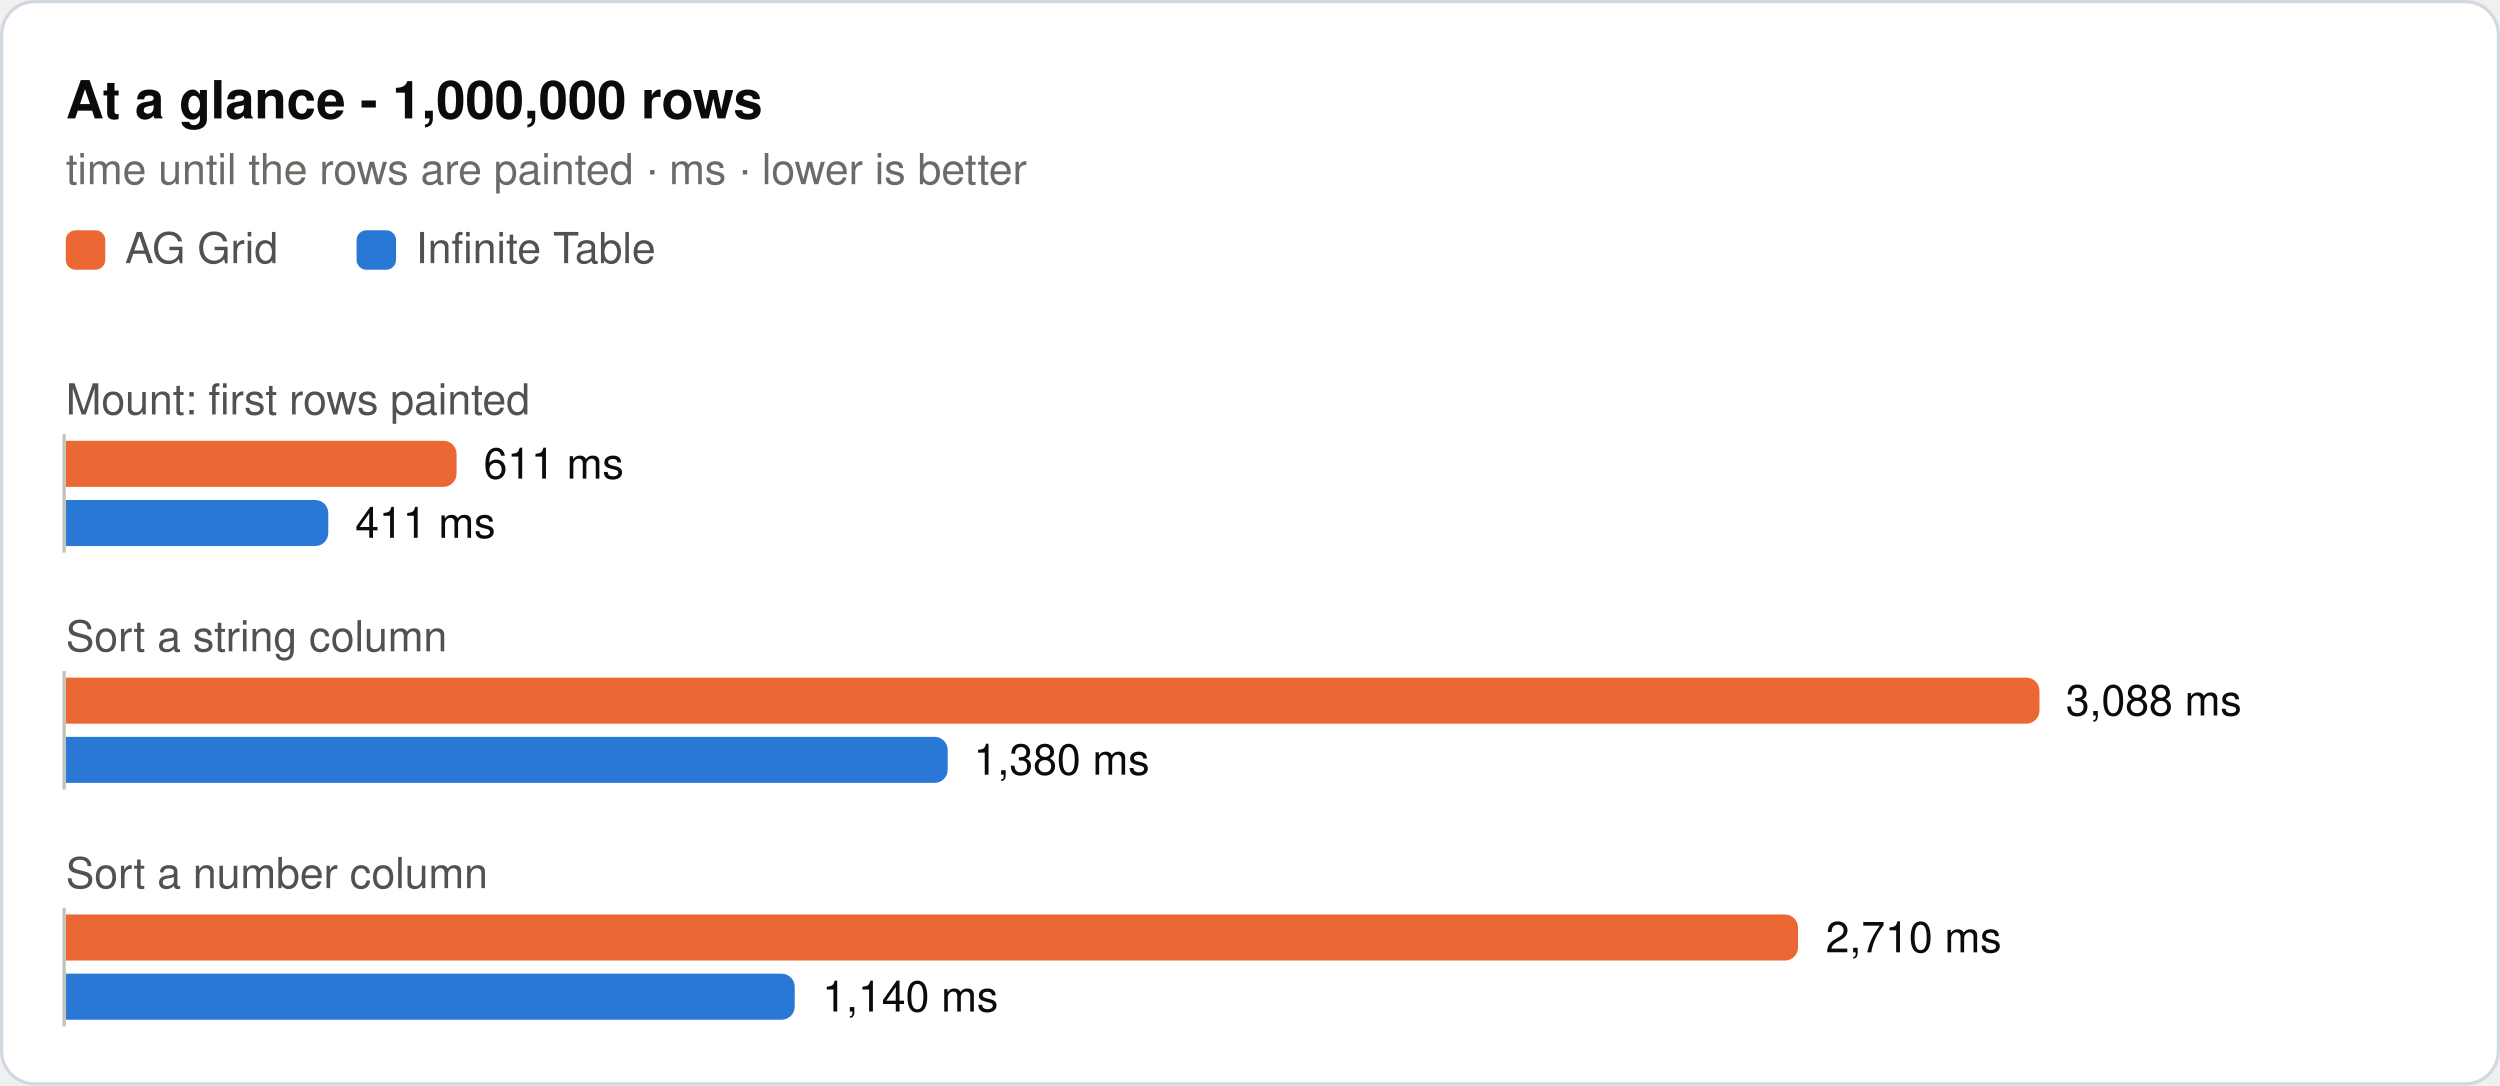
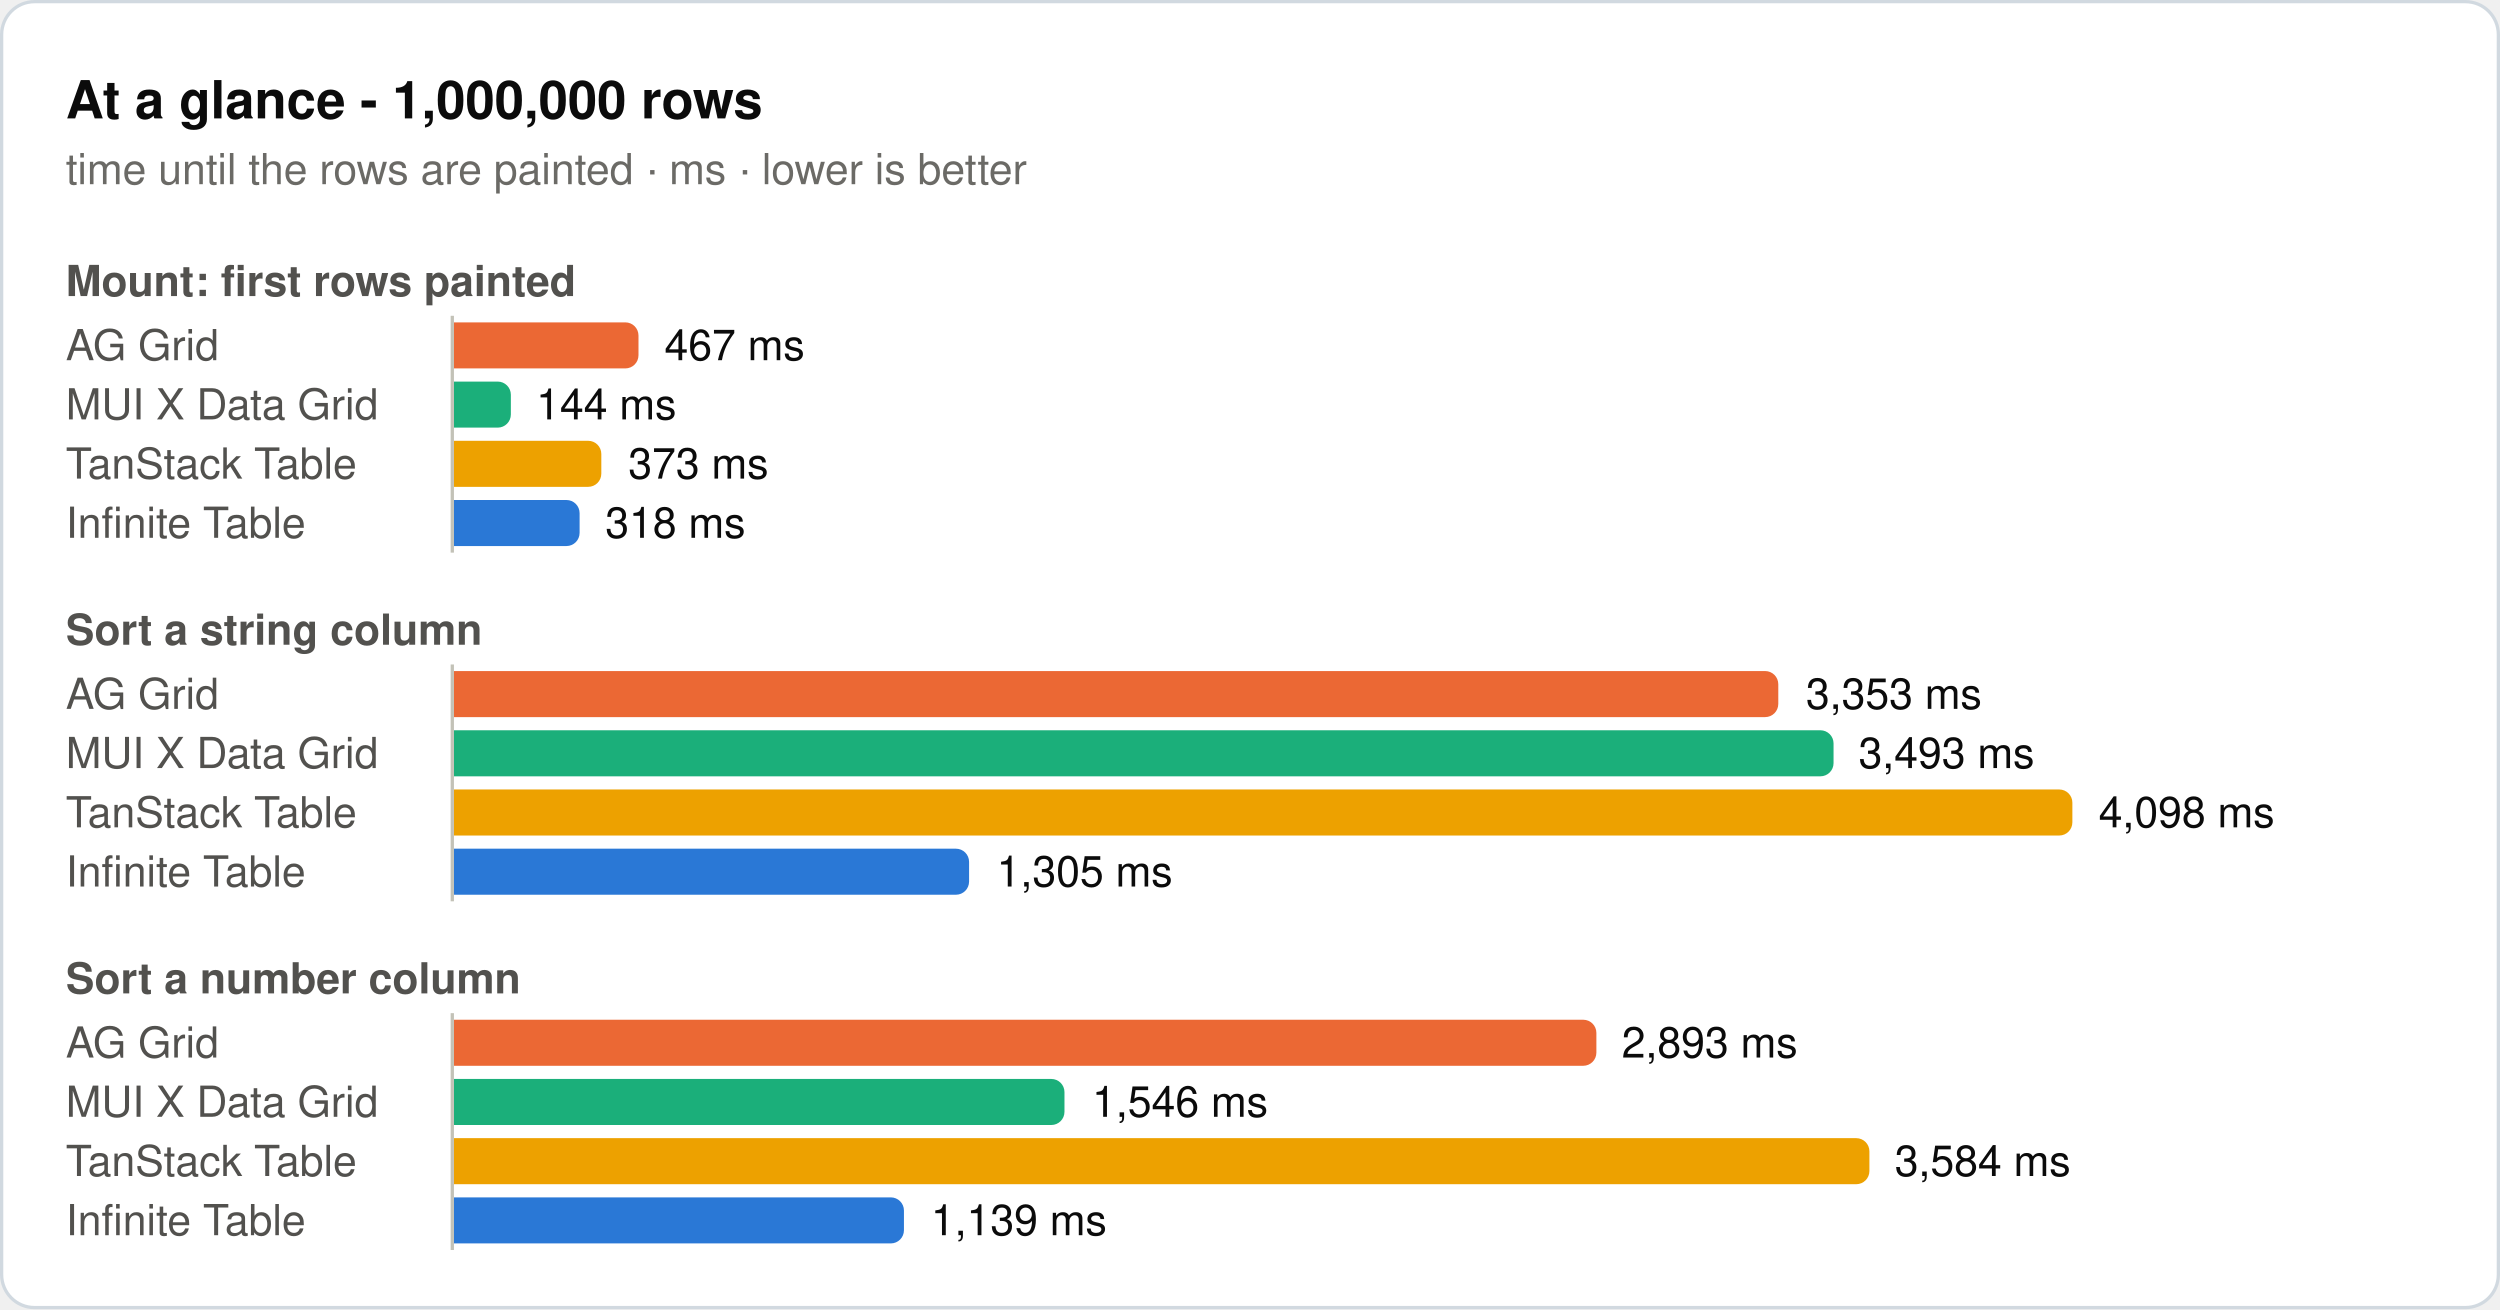
- <svg xmlns="http://www.w3.org/2000/svg" width="760" height="330" viewBox="0 0 760 330" role="img">
-   <rect x="0.5" y="0.5" width="759" height="329" rx="10" fill="#ffffff" stroke="#d1d9e0" />
+ <svg xmlns="http://www.w3.org/2000/svg" width="760" height="398" viewBox="0 0 760 398" role="img">
+   <rect x="0.5" y="0.5" width="759" height="397" rx="10" fill="#ffffff" stroke="#d1d9e0" />
  <text x="20" y="36" font-family="system-ui, -apple-system, 'Segoe UI', Helvetica, Arial, sans-serif" font-size="16" font-weight="600" fill="#0b0b0b">At a glance - 1,000,000 rows</text>
  <text x="20" y="56" font-family="system-ui, -apple-system, 'Segoe UI', Helvetica, Arial, sans-serif" font-size="13" fill="#6b6a66">time until the rows are painted · ms · lower is better</text>
-   <rect x="20" y="70" width="12" height="12" rx="3" fill="#eb6834" />
-   <text x="38" y="80" font-family="system-ui, -apple-system, 'Segoe UI', Helvetica, Arial, sans-serif" font-size="13" fill="#52514e">AG Grid</text>
-   <rect x="108.4" y="70" width="12" height="12" rx="3" fill="#2a78d6" />
-   <text x="126.4" y="80" font-family="system-ui, -apple-system, 'Segoe UI', Helvetica, Arial, sans-serif" font-size="13" fill="#52514e">Infinite Table</text>
-   <text x="20" y="126" font-family="system-ui, -apple-system, 'Segoe UI', Helvetica, Arial, sans-serif" font-size="13" fill="#52514e">Mount: first rows painted</text>
-   <path d="M20,134H134.8a4,4 0 0 1 4,4V144a4,4 0 0 1 -4,4H20Z" fill="#eb6834" />
-   <text x="147" y="145.5" font-family="system-ui, -apple-system, 'Segoe UI', Helvetica, Arial, sans-serif" font-size="13" fill="#0b0b0b">611 ms</text>
-   <path d="M20,152H95.8a4,4 0 0 1 4,4V162a4,4 0 0 1 -4,4H20Z" fill="#2a78d6" />
-   <text x="108" y="163.5" font-family="system-ui, -apple-system, 'Segoe UI', Helvetica, Arial, sans-serif" font-size="13" fill="#0b0b0b">411 ms</text>
-   <line x1="19.5" y1="132" x2="19.5" y2="168" stroke="#c3c2b7" stroke-width="1" />
-   <text x="20" y="198" font-family="system-ui, -apple-system, 'Segoe UI', Helvetica, Arial, sans-serif" font-size="13" fill="#52514e">Sort a string column</text>
-   <path d="M20,206H616a4,4 0 0 1 4,4V216a4,4 0 0 1 -4,4H20Z" fill="#eb6834" />
-   <text x="628" y="217.5" font-family="system-ui, -apple-system, 'Segoe UI', Helvetica, Arial, sans-serif" font-size="13" fill="#0b0b0b">3,088 ms</text>
-   <path d="M20,224H284.1a4,4 0 0 1 4,4V234a4,4 0 0 1 -4,4H20Z" fill="#2a78d6" />
-   <text x="296" y="235.5" font-family="system-ui, -apple-system, 'Segoe UI', Helvetica, Arial, sans-serif" font-size="13" fill="#0b0b0b">1,380 ms</text>
-   <line x1="19.5" y1="204" x2="19.5" y2="240" stroke="#c3c2b7" stroke-width="1" />
-   <text x="20" y="270" font-family="system-ui, -apple-system, 'Segoe UI', Helvetica, Arial, sans-serif" font-size="13" fill="#52514e">Sort a number column</text>
-   <path d="M20,278H542.6a4,4 0 0 1 4,4V288a4,4 0 0 1 -4,4H20Z" fill="#eb6834" />
-   <text x="555" y="289.5" font-family="system-ui, -apple-system, 'Segoe UI', Helvetica, Arial, sans-serif" font-size="13" fill="#0b0b0b">2,710 ms</text>
-   <path d="M20,296H237.6a4,4 0 0 1 4,4V306a4,4 0 0 1 -4,4H20Z" fill="#2a78d6" />
-   <text x="250" y="307.5" font-family="system-ui, -apple-system, 'Segoe UI', Helvetica, Arial, sans-serif" font-size="13" fill="#0b0b0b">1,140 ms</text>
-   <line x1="19.5" y1="276" x2="19.5" y2="312" stroke="#c3c2b7" stroke-width="1" />
+   <text x="20" y="90" font-family="system-ui, -apple-system, 'Segoe UI', Helvetica, Arial, sans-serif" font-size="13" font-weight="600" fill="#52514e">Mount: first rows painted</text>
+   <text x="20" y="109.5" font-family="system-ui, -apple-system, 'Segoe UI', Helvetica, Arial, sans-serif" font-size="13" fill="#52514e">AG Grid</text>
+   <path d="M138,98H190.1a4,4 0 0 1 4,4V108a4,4 0 0 1 -4,4H138Z" fill="#eb6834" />
+   <text x="202" y="109.5" font-family="system-ui, -apple-system, 'Segoe UI', Helvetica, Arial, sans-serif" font-size="13" fill="#0b0b0b">467 ms</text>
+   <text x="20" y="127.5" font-family="system-ui, -apple-system, 'Segoe UI', Helvetica, Arial, sans-serif" font-size="13" fill="#52514e">MUI X Data Grid</text>
+   <path d="M138,116H151.3a4,4 0 0 1 4,4V126a4,4 0 0 1 -4,4H138Z" fill="#1baf7a" />
+   <text x="163" y="127.5" font-family="system-ui, -apple-system, 'Segoe UI', Helvetica, Arial, sans-serif" font-size="13" fill="#0b0b0b">144 ms</text>
+   <text x="20" y="145.5" font-family="system-ui, -apple-system, 'Segoe UI', Helvetica, Arial, sans-serif" font-size="13" fill="#52514e">TanStack Table</text>
+   <path d="M138,134H178.8a4,4 0 0 1 4,4V144a4,4 0 0 1 -4,4H138Z" fill="#eda100" />
+   <text x="191" y="145.5" font-family="system-ui, -apple-system, 'Segoe UI', Helvetica, Arial, sans-serif" font-size="13" fill="#0b0b0b">373 ms</text>
+   <text x="20" y="163.5" font-family="system-ui, -apple-system, 'Segoe UI', Helvetica, Arial, sans-serif" font-size="13" fill="#52514e">Infinite Table</text>
+   <path d="M138,152H172.2a4,4 0 0 1 4,4V162a4,4 0 0 1 -4,4H138Z" fill="#2a78d6" />
+   <text x="184" y="163.5" font-family="system-ui, -apple-system, 'Segoe UI', Helvetica, Arial, sans-serif" font-size="13" fill="#0b0b0b">318 ms</text>
+   <line x1="137.5" y1="96" x2="137.5" y2="168" stroke="#c3c2b7" stroke-width="1" />
+   <text x="20" y="196" font-family="system-ui, -apple-system, 'Segoe UI', Helvetica, Arial, sans-serif" font-size="13" font-weight="600" fill="#52514e">Sort a string column</text>
+   <text x="20" y="215.5" font-family="system-ui, -apple-system, 'Segoe UI', Helvetica, Arial, sans-serif" font-size="13" fill="#52514e">AG Grid</text>
+   <path d="M138,204H536.6a4,4 0 0 1 4,4V214a4,4 0 0 1 -4,4H138Z" fill="#eb6834" />
+   <text x="549" y="215.5" font-family="system-ui, -apple-system, 'Segoe UI', Helvetica, Arial, sans-serif" font-size="13" fill="#0b0b0b">3,353 ms</text>
+   <text x="20" y="233.5" font-family="system-ui, -apple-system, 'Segoe UI', Helvetica, Arial, sans-serif" font-size="13" fill="#52514e">MUI X Data Grid</text>
+   <path d="M138,222H553.4a4,4 0 0 1 4,4V232a4,4 0 0 1 -4,4H138Z" fill="#1baf7a" />
+   <text x="565" y="233.5" font-family="system-ui, -apple-system, 'Segoe UI', Helvetica, Arial, sans-serif" font-size="13" fill="#0b0b0b">3,493 ms</text>
+   <text x="20" y="251.5" font-family="system-ui, -apple-system, 'Segoe UI', Helvetica, Arial, sans-serif" font-size="13" fill="#52514e">TanStack Table</text>
+   <path d="M138,240H626a4,4 0 0 1 4,4V250a4,4 0 0 1 -4,4H138Z" fill="#eda100" />
+   <text x="638" y="251.5" font-family="system-ui, -apple-system, 'Segoe UI', Helvetica, Arial, sans-serif" font-size="13" fill="#0b0b0b">4,098 ms</text>
+   <text x="20" y="269.5" font-family="system-ui, -apple-system, 'Segoe UI', Helvetica, Arial, sans-serif" font-size="13" fill="#52514e">Infinite Table</text>
+   <path d="M138,258H290.6a4,4 0 0 1 4,4V268a4,4 0 0 1 -4,4H138Z" fill="#2a78d6" />
+   <text x="303" y="269.5" font-family="system-ui, -apple-system, 'Segoe UI', Helvetica, Arial, sans-serif" font-size="13" fill="#0b0b0b">1,305 ms</text>
+   <line x1="137.5" y1="202" x2="137.5" y2="274" stroke="#c3c2b7" stroke-width="1" />
+   <text x="20" y="302" font-family="system-ui, -apple-system, 'Segoe UI', Helvetica, Arial, sans-serif" font-size="13" font-weight="600" fill="#52514e">Sort a number column</text>
+   <text x="20" y="321.5" font-family="system-ui, -apple-system, 'Segoe UI', Helvetica, Arial, sans-serif" font-size="13" fill="#52514e">AG Grid</text>
+   <path d="M138,310H481.3a4,4 0 0 1 4,4V320a4,4 0 0 1 -4,4H138Z" fill="#eb6834" />
+   <text x="493" y="321.5" font-family="system-ui, -apple-system, 'Segoe UI', Helvetica, Arial, sans-serif" font-size="13" fill="#0b0b0b">2,893 ms</text>
+   <text x="20" y="339.5" font-family="system-ui, -apple-system, 'Segoe UI', Helvetica, Arial, sans-serif" font-size="13" fill="#52514e">MUI X Data Grid</text>
+   <path d="M138,328H319.6a4,4 0 0 1 4,4V338a4,4 0 0 1 -4,4H138Z" fill="#1baf7a" />
+   <text x="332" y="339.5" font-family="system-ui, -apple-system, 'Segoe UI', Helvetica, Arial, sans-serif" font-size="13" fill="#0b0b0b">1,546 ms</text>
+   <text x="20" y="357.5" font-family="system-ui, -apple-system, 'Segoe UI', Helvetica, Arial, sans-serif" font-size="13" fill="#52514e">TanStack Table</text>
+   <path d="M138,346H564.3a4,4 0 0 1 4,4V356a4,4 0 0 1 -4,4H138Z" fill="#eda100" />
+   <text x="576" y="357.5" font-family="system-ui, -apple-system, 'Segoe UI', Helvetica, Arial, sans-serif" font-size="13" fill="#0b0b0b">3,584 ms</text>
+   <text x="20" y="375.5" font-family="system-ui, -apple-system, 'Segoe UI', Helvetica, Arial, sans-serif" font-size="13" fill="#52514e">Infinite Table</text>
+   <path d="M138,364H270.8a4,4 0 0 1 4,4V374a4,4 0 0 1 -4,4H138Z" fill="#2a78d6" />
+   <text x="283" y="375.5" font-family="system-ui, -apple-system, 'Segoe UI', Helvetica, Arial, sans-serif" font-size="13" fill="#0b0b0b">1,139 ms</text>
+   <line x1="137.5" y1="308" x2="137.5" y2="380" stroke="#c3c2b7" stroke-width="1" />
</svg>
